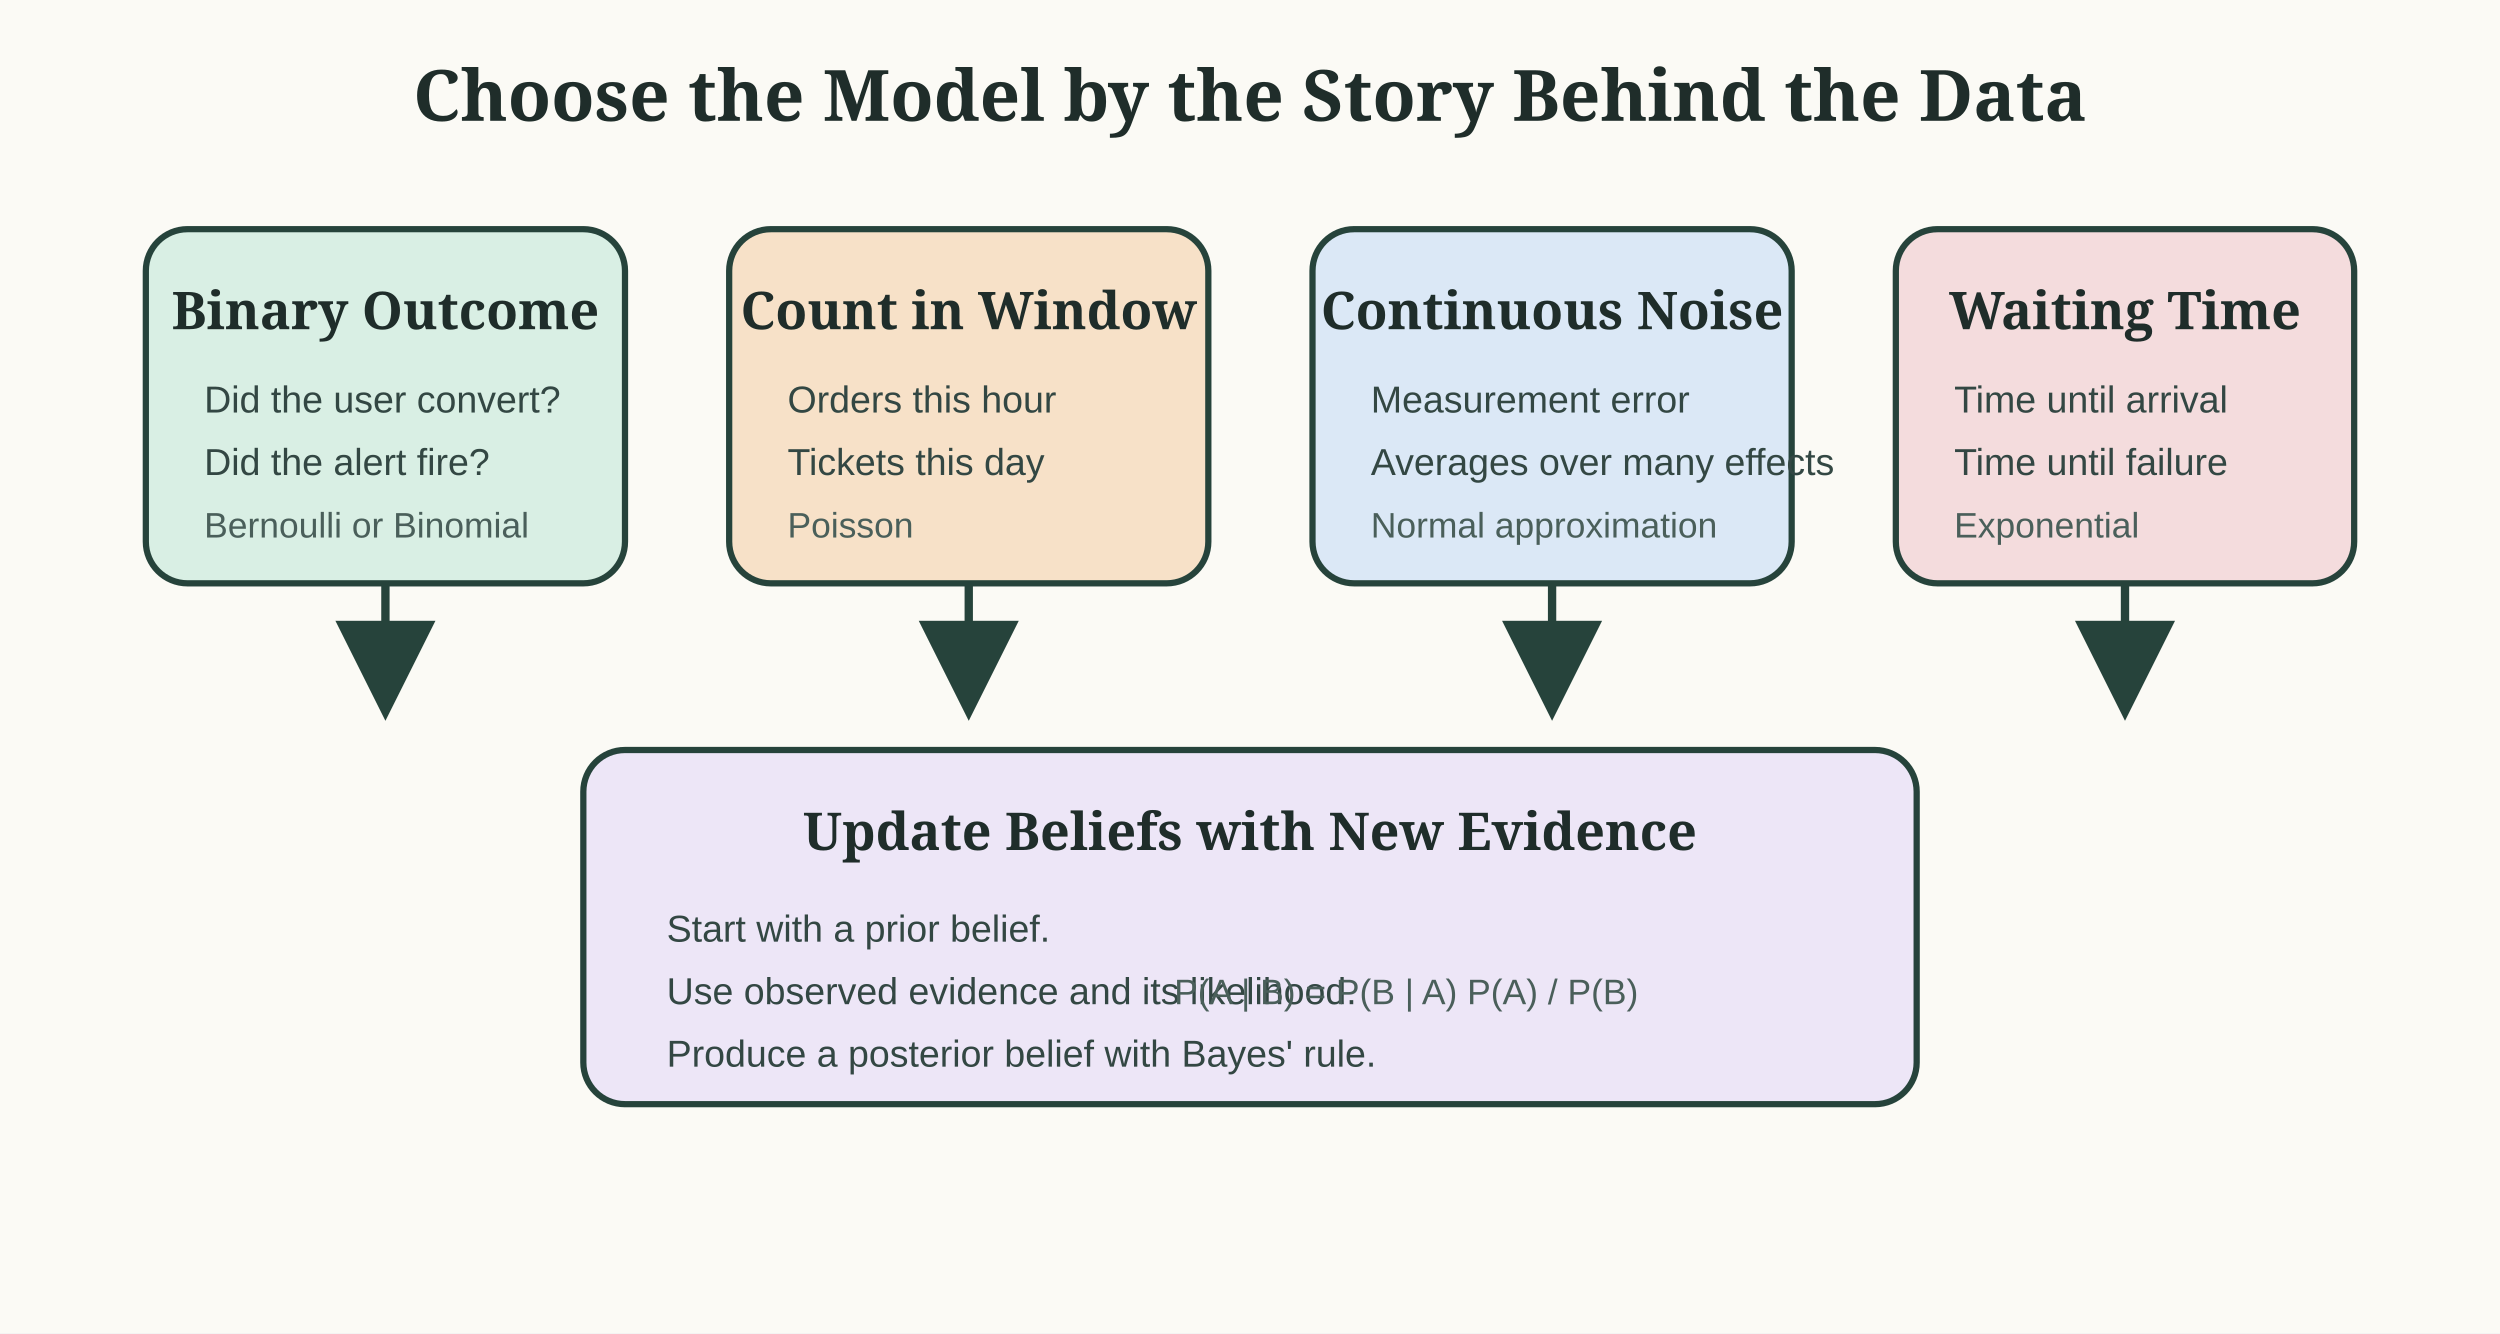
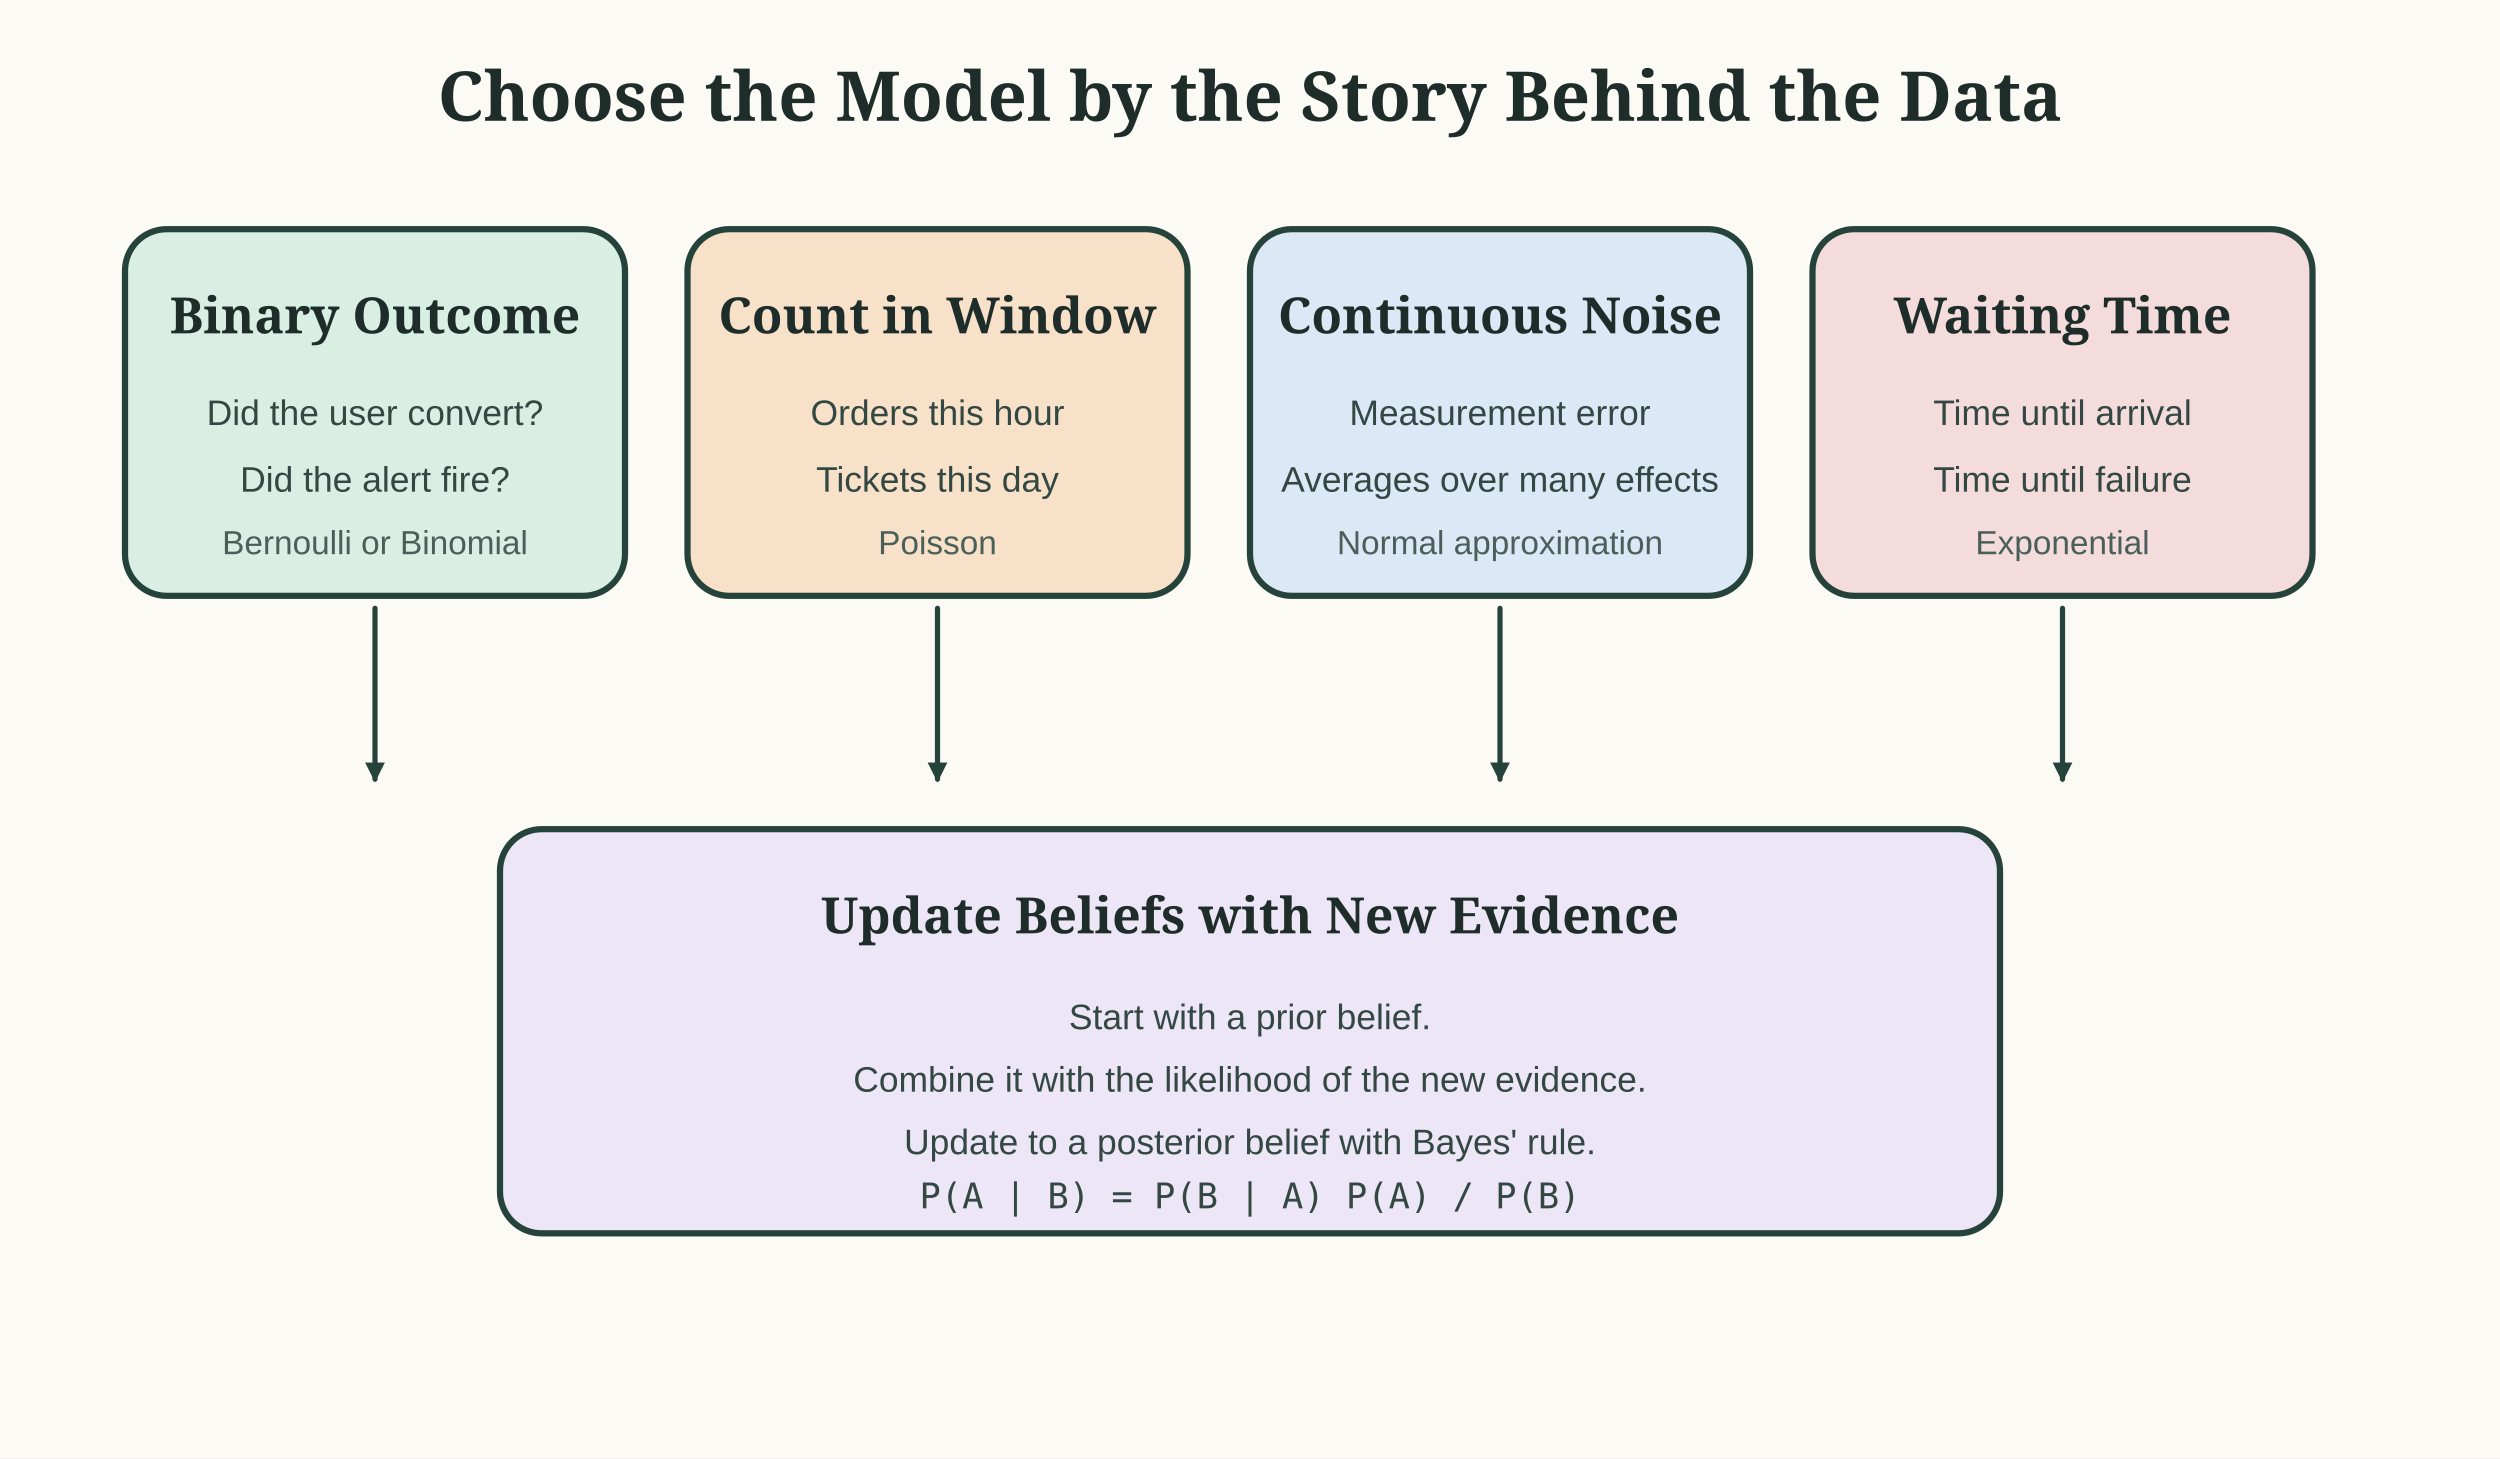
- <svg xmlns="http://www.w3.org/2000/svg" viewBox="0 0 1200 640" role="img" aria-labelledby="title desc">
+ <svg xmlns="http://www.w3.org/2000/svg" viewBox="0 0 1200 700" role="img" aria-labelledby="title desc">
  <defs>
    <style>
      .bg { fill: #fbfaf5; }
-       .title { font: 700 34px Georgia, serif; fill: #1f2d2a; }
+       .title { font: 700 33px Georgia, serif; fill: #1f2d2a; }
      .card { stroke: #26433b; stroke-width: 3; fill: #fff; rx: 20; }
      .c1 { fill: #d9efe4; }
      .c2 { fill: #f7e1c8; }
      .c3 { fill: #dbe8f6; }
      .c4 { fill: #f4dcdd; }
      .c5 { fill: #ede6f7; }
-       .label { font: 700 25px Georgia, serif; fill: #1f2d2a; }
-       .body { font: 18px 'Helvetica Neue', Arial, sans-serif; fill: #334743; }
-       .small { font: 17px 'Helvetica Neue', Arial, sans-serif; fill: #4a5f5a; }
-       .arrow { stroke: #26433b; stroke-width: 4; fill: none; marker-end: url(#arrow); }
+       .label { font: 700 24px Georgia, serif; fill: #1f2d2a; }
+       .body { font: 17px 'Helvetica Neue', Arial, sans-serif; fill: #334743; }
+       .small { font: 16px 'Helvetica Neue', Arial, sans-serif; fill: #4a5f5a; }
+       .formula { font: 17px Menlo, Consolas, monospace; fill: #334743; }
+       .arrow { stroke: #26433b; stroke-width: 2.5; fill: none; marker-end: url(#arrow); stroke-linecap: round; stroke-linejoin: round; }
    </style>
-     <marker id="arrow" markerWidth="12" markerHeight="12" refX="10" refY="6" orient="auto">
-       <path d="M0,0 L12,6 L0,12 z" fill="#26433b" />
+     <marker id="arrow" markerWidth="3.8" markerHeight="3.8" refX="3.2" refY="1.9" orient="auto">
+       <path d="M0,0 L3.8,1.9 L0,3.8 z" fill="#26433b" />
    </marker>
  </defs>
-   <rect class="bg" width="1200" height="640" />
+   <rect class="bg" width="1200" height="700" />
  <text class="title" x="600" y="58" text-anchor="middle">Choose the Model by the Story Behind the Data</text>
-   <g transform="translate(70 110)">
-     <rect class="card c1" width="230" height="170" rx="20" />
-     <text class="label" x="115" y="48" text-anchor="middle">Binary Outcome</text>
-     <text class="body" x="28" y="88">Did the user convert?</text>
-     <text class="body" x="28" y="118">Did the alert fire?</text>
-     <text class="small" x="28" y="148">Bernoulli or Binomial</text>
+   <g transform="translate(60 110)">
+     <rect class="card c1" width="240" height="176" rx="20" />
+     <text class="label" x="120" y="50" text-anchor="middle">Binary Outcome</text>
+     <text class="body" x="120" y="94" text-anchor="middle">Did the user convert?</text>
+     <text class="body" x="120" y="126" text-anchor="middle">Did the alert fire?</text>
+     <text class="small" x="120" y="156" text-anchor="middle">Bernoulli or Binomial</text>
  </g>
-   <g transform="translate(350 110)">
-     <rect class="card c2" width="230" height="170" rx="20" />
-     <text class="label" x="115" y="48" text-anchor="middle">Count in Window</text>
-     <text class="body" x="28" y="88">Orders this hour</text>
-     <text class="body" x="28" y="118">Tickets this day</text>
-     <text class="small" x="28" y="148">Poisson</text>
+   <g transform="translate(330 110)">
+     <rect class="card c2" width="240" height="176" rx="20" />
+     <text class="label" x="120" y="50" text-anchor="middle">Count in Window</text>
+     <text class="body" x="120" y="94" text-anchor="middle">Orders this hour</text>
+     <text class="body" x="120" y="126" text-anchor="middle">Tickets this day</text>
+     <text class="small" x="120" y="156" text-anchor="middle">Poisson</text>
  </g>
-   <g transform="translate(630 110)">
-     <rect class="card c3" width="230" height="170" rx="20" />
-     <text class="label" x="115" y="48" text-anchor="middle">Continuous Noise</text>
-     <text class="body" x="28" y="88">Measurement error</text>
-     <text class="body" x="28" y="118">Averages over many effects</text>
-     <text class="small" x="28" y="148">Normal approximation</text>
+   <g transform="translate(600 110)">
+     <rect class="card c3" width="240" height="176" rx="20" />
+     <text class="label" x="120" y="50" text-anchor="middle">Continuous Noise</text>
+     <text class="body" x="120" y="94" text-anchor="middle">Measurement error</text>
+     <text class="body" x="120" y="126" text-anchor="middle">Averages over many effects</text>
+     <text class="small" x="120" y="156" text-anchor="middle">Normal approximation</text>
  </g>
-   <g transform="translate(910 110)">
-     <rect class="card c4" width="220" height="170" rx="20" />
-     <text class="label" x="110" y="48" text-anchor="middle">Waiting Time</text>
-     <text class="body" x="28" y="88">Time until arrival</text>
-     <text class="body" x="28" y="118">Time until failure</text>
-     <text class="small" x="28" y="148">Exponential</text>
+   <g transform="translate(870 110)">
+     <rect class="card c4" width="240" height="176" rx="20" />
+     <text class="label" x="120" y="50" text-anchor="middle">Waiting Time</text>
+     <text class="body" x="120" y="94" text-anchor="middle">Time until arrival</text>
+     <text class="body" x="120" y="126" text-anchor="middle">Time until failure</text>
+     <text class="small" x="120" y="156" text-anchor="middle">Exponential</text>
  </g>
-   <g transform="translate(280 360)">
-     <rect class="card c5" width="640" height="170" rx="20" />
-     <text class="label" x="320" y="48" text-anchor="middle">Update Beliefs with New Evidence</text>
-     <text class="body" x="40" y="92">Start with a prior belief.</text>
-     <text class="body" x="40" y="122">Use observed evidence and its likelihood.</text>
-     <text class="body" x="40" y="152">Produce a posterior belief with Bayes' rule.</text>
-     <text class="small" x="395" y="122" text-anchor="middle">P(A | B) = P(B | A) P(A) / P(B)</text>
+   <g transform="translate(240 398)">
+     <rect class="card c5" width="720" height="194" rx="20" />
+     <text class="label" x="360" y="50" text-anchor="middle">Update Beliefs with New Evidence</text>
+     <text class="body" x="360" y="96" text-anchor="middle">Start with a prior belief.</text>
+     <text class="body" x="360" y="126" text-anchor="middle">Combine it with the likelihood of the new evidence.</text>
+     <text class="body" x="360" y="156" text-anchor="middle">Update to a posterior belief with Bayes' rule.</text>
+     <text class="formula" x="360" y="182" text-anchor="middle">P(A | B) = P(B | A) P(A) / P(B)</text>
  </g>
-   <path class="arrow" d="M185 280 V338" />
-   <path class="arrow" d="M465 280 V338" />
-   <path class="arrow" d="M745 280 V338" />
-   <path class="arrow" d="M1020 280 V338" />
+   <path class="arrow" d="M180 292 V374" />
+   <path class="arrow" d="M450 292 V374" />
+   <path class="arrow" d="M720 292 V374" />
+   <path class="arrow" d="M990 292 V374" />
</svg>
